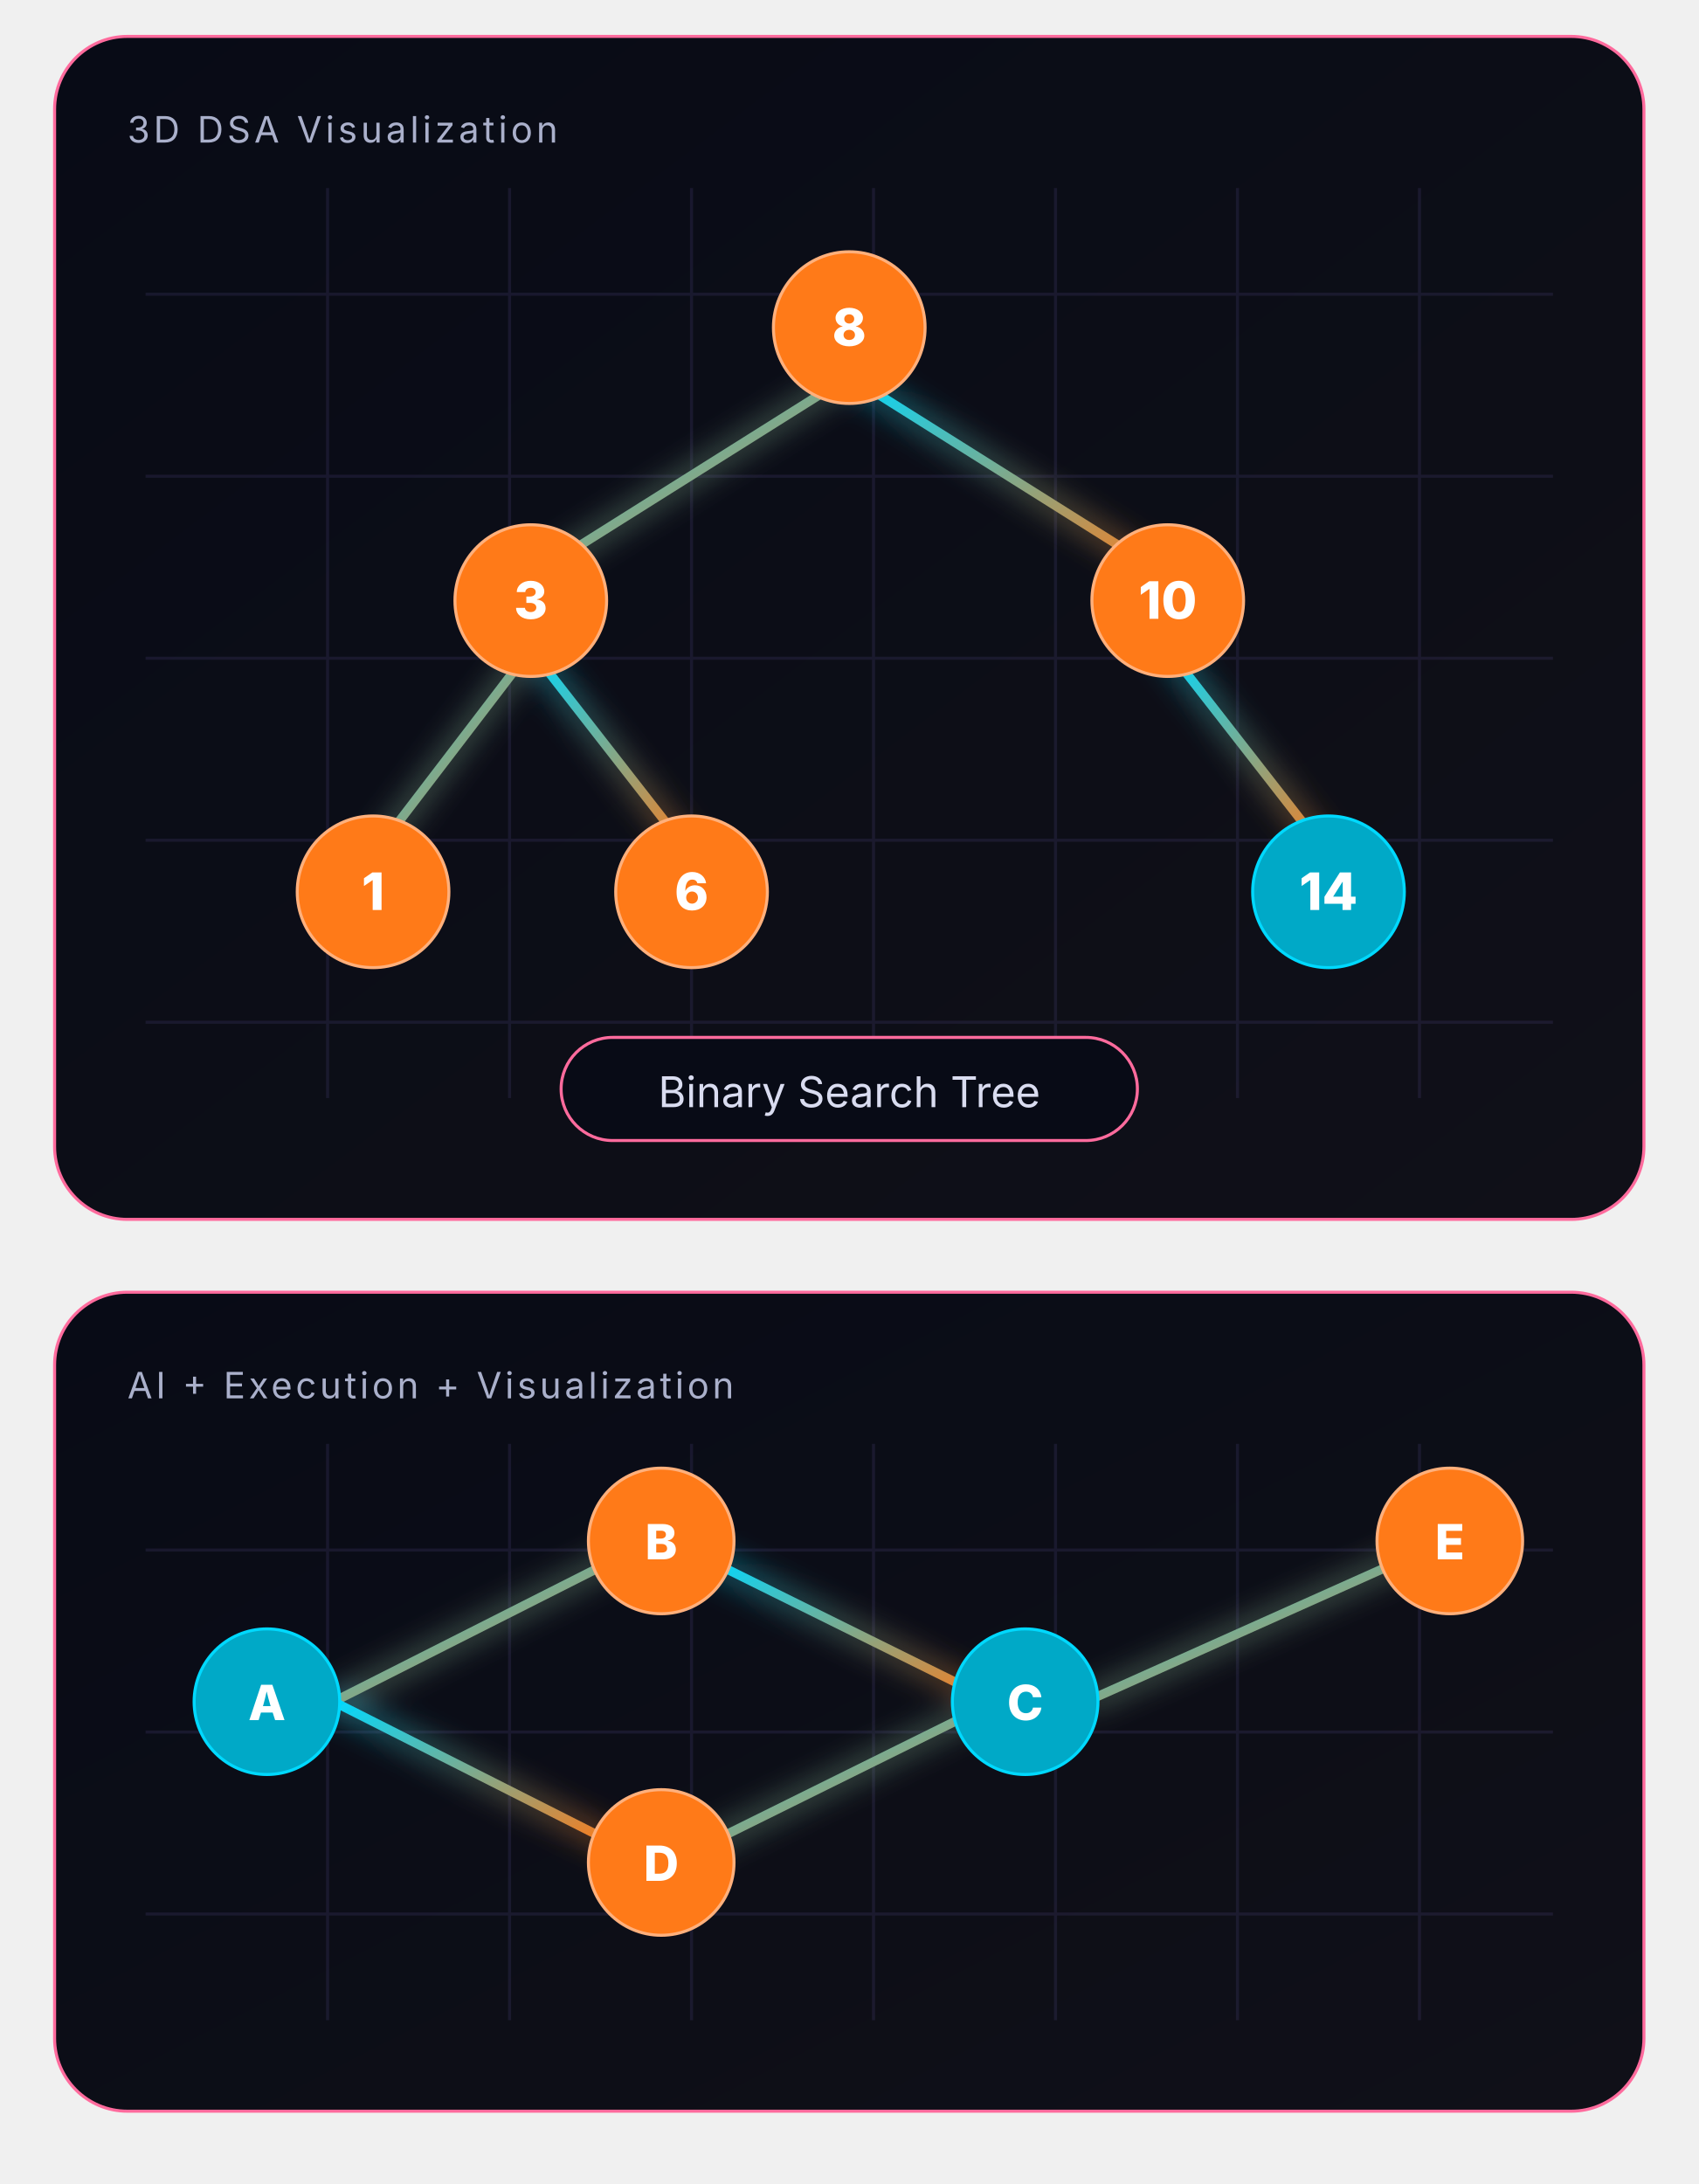
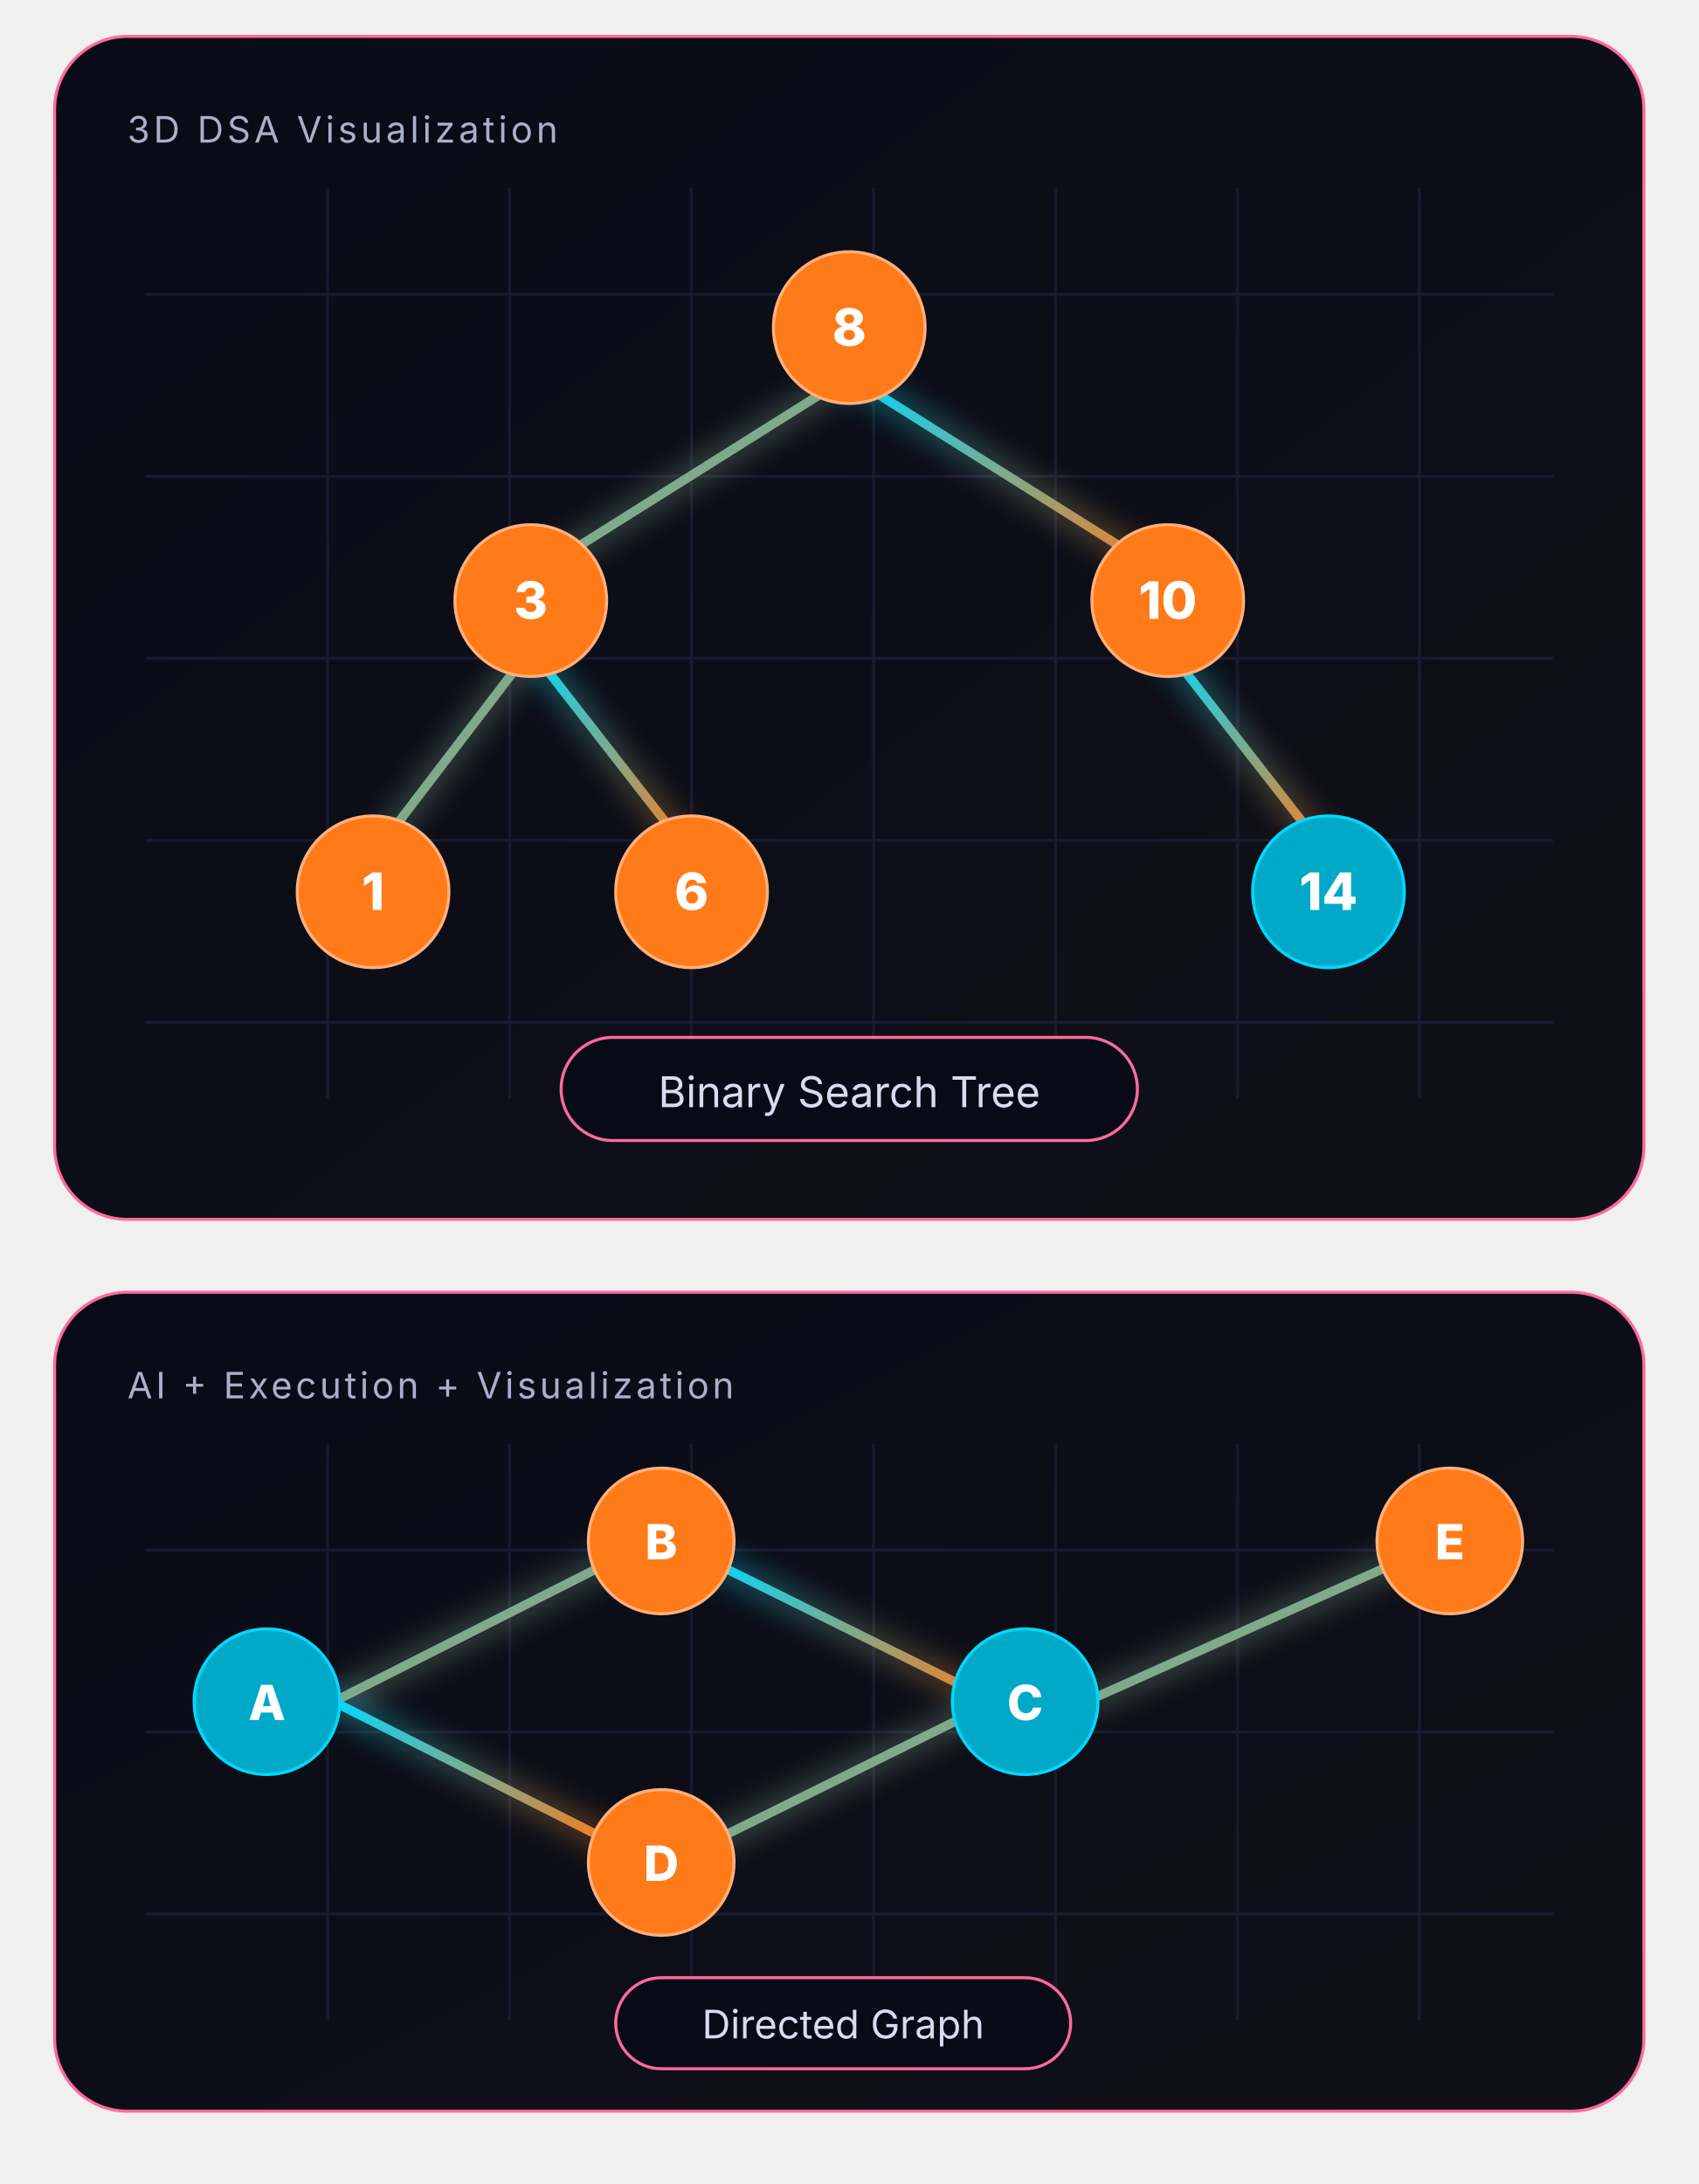
<svg xmlns="http://www.w3.org/2000/svg" viewBox="0 0 560 720">
  <defs>
    <linearGradient id="bg" x1="0" y1="0" x2="1" y2="1">
      <stop stop-color="#080b16" />
      <stop offset="1" stop-color="#101018" />
    </linearGradient>
    <linearGradient id="line" x1="0" y1="0" x2="1" y2="1">
      <stop stop-color="#00d9ff" />
      <stop offset="1" stop-color="#ff7a18" />
    </linearGradient>
    <filter id="glow">
      <feGaussianBlur stdDeviation="5" result="b" />
      <feMerge>
        <feMergeNode in="b" />
        <feMergeNode in="SourceGraphic" />
      </feMerge>
    </filter>
  </defs>
  <rect width="560" height="720" rx="28" fill="none" />
  <g transform="translate(18 12)">
    <rect width="524" height="390" rx="24" fill="url(#bg)" stroke="#ff6b9d" />
    <g opacity=".13" stroke="#7c6ac8">
      <path d="M30 85H494M30 145H494M30 205H494M30 265H494M30 325H494M90 50V350M150 50V350M210 50V350M270 50V350M330 50V350M390 50V350M450 50V350" />
    </g>
    <g font-family="Inter,Arial,sans-serif" fill="#aab0cb">
      <text x="24" y="35" font-size="12" letter-spacing="1.2">3D DSA Visualization</text>
    </g>
    <g stroke="url(#line)" stroke-width="3" stroke-linecap="round" filter="url(#glow)">
      <path d="M262 112L157 178" />
      <path d="M262 112L367 178" />
      <path d="M157 202L105 270" />
      <path d="M157 202L210 270" />
      <path d="M367 202L420 270" />
    </g>
    <g font-family="Inter,Arial,sans-serif" font-size="17" font-weight="800" text-anchor="middle">
      <g fill="#ff7a18" stroke="#ffb07c">
        <circle cx="262" cy="96" r="25" />
        <circle cx="157" cy="186" r="25" />
        <circle cx="367" cy="186" r="25" />
        <circle cx="105" cy="282" r="25" />
        <circle cx="210" cy="282" r="25" />
      </g>
      <g fill="#00a9c7" stroke="#00d9ff">
        <circle cx="420" cy="282" r="25" />
      </g>
      <g fill="#fff">
        <text x="262" y="102">8</text>
        <text x="157" y="192">3</text>
        <text x="367" y="192">10</text>
        <text x="105" y="288">1</text>
        <text x="210" y="288">6</text>
        <text x="420" y="288">14</text>
      </g>
    </g>
    <rect x="167" y="330" width="190" height="34" rx="17" fill="#080b16" stroke="#ff6b9d" />
    <text x="262" y="353" fill="#d9dcf0" font-family="Inter,Arial,sans-serif" font-size="14" text-anchor="middle">Binary Search Tree</text>
  </g>
  <g transform="translate(18 426)">
    <rect width="524" height="270" rx="24" fill="url(#bg)" stroke="#ff6b9d" />
    <g opacity=".13" stroke="#7c6ac8">
      <path d="M30 85H494M30 145H494M30 205H494M90 50V240M150 50V240M210 50V240M270 50V240M330 50V240M390 50V240M450 50V240" />
    </g>
    <text x="24" y="35" fill="#aab0cb" font-family="Inter,Arial,sans-serif" font-size="12" letter-spacing="1.1">AI + Execution + Visualization</text>
    <g stroke="url(#line)" stroke-width="3" stroke-linecap="round" filter="url(#glow)">
      <path d="M92 135L185 88" />
      <path d="M92 135L185 182" />
      <path d="M215 88L310 135" />
      <path d="M215 182L310 135" />
      <path d="M340 135L445 88" />
    </g>
    <g font-family="Inter,Arial,sans-serif" font-size="16" font-weight="800" text-anchor="middle" dominant-baseline="middle">
      <g fill="#00a9c7" stroke="#00d9ff">
        <circle cx="70" cy="135" r="24" />
        <circle cx="320" cy="135" r="24" />
      </g>
      <g fill="#ff7a18" stroke="#ffb07c">
        <circle cx="200" cy="82" r="24" />
        <circle cx="200" cy="188" r="24" />
        <circle cx="460" cy="82" r="24" />
      </g>
      <g fill="#fff">
        <text x="70" y="135">A</text>
        <text x="200" y="82">B</text>
        <text x="200" y="188">D</text>
        <text x="320" y="135">C</text>
        <text x="460" y="82">E</text>
      </g>
    </g>
+     <rect x="185" y="226" width="150" height="30" rx="15" fill="#080b16" stroke="#ff6b9d" />
+     <text x="260" y="246" fill="#d9dcf0" font-family="Inter,Arial,sans-serif" font-size="13" text-anchor="middle">Directed Graph</text>
  </g>
</svg>
